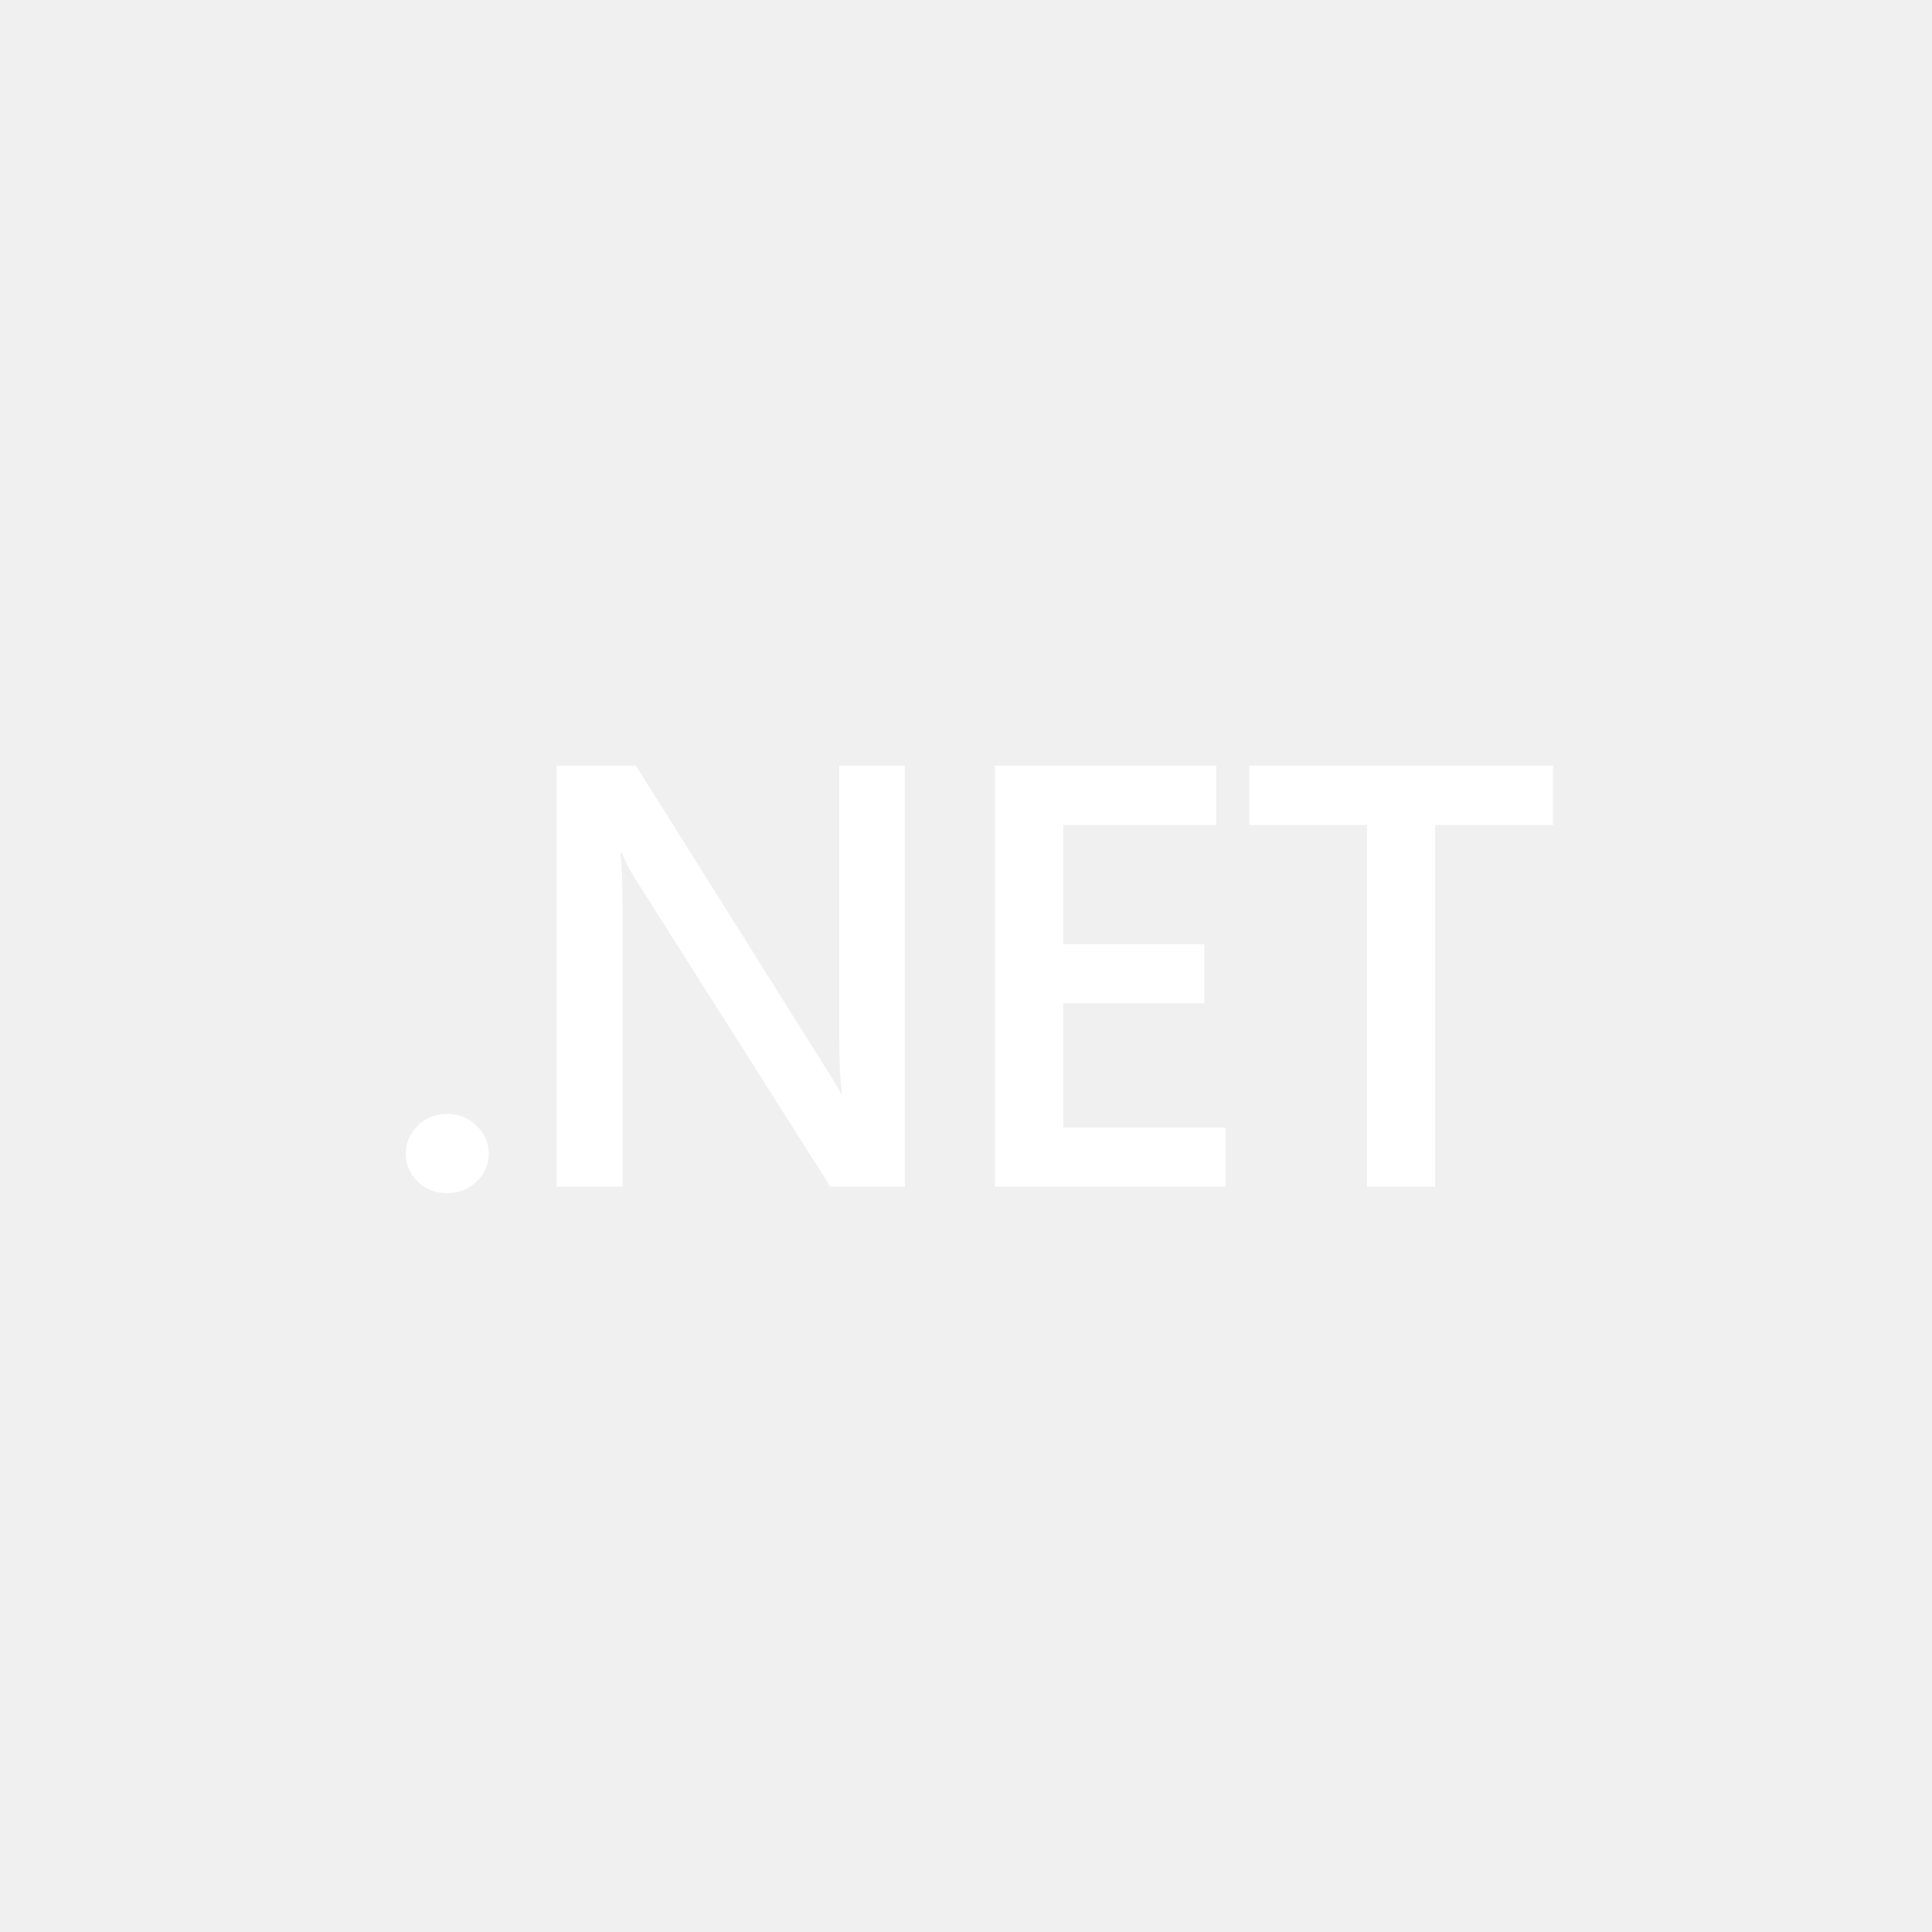
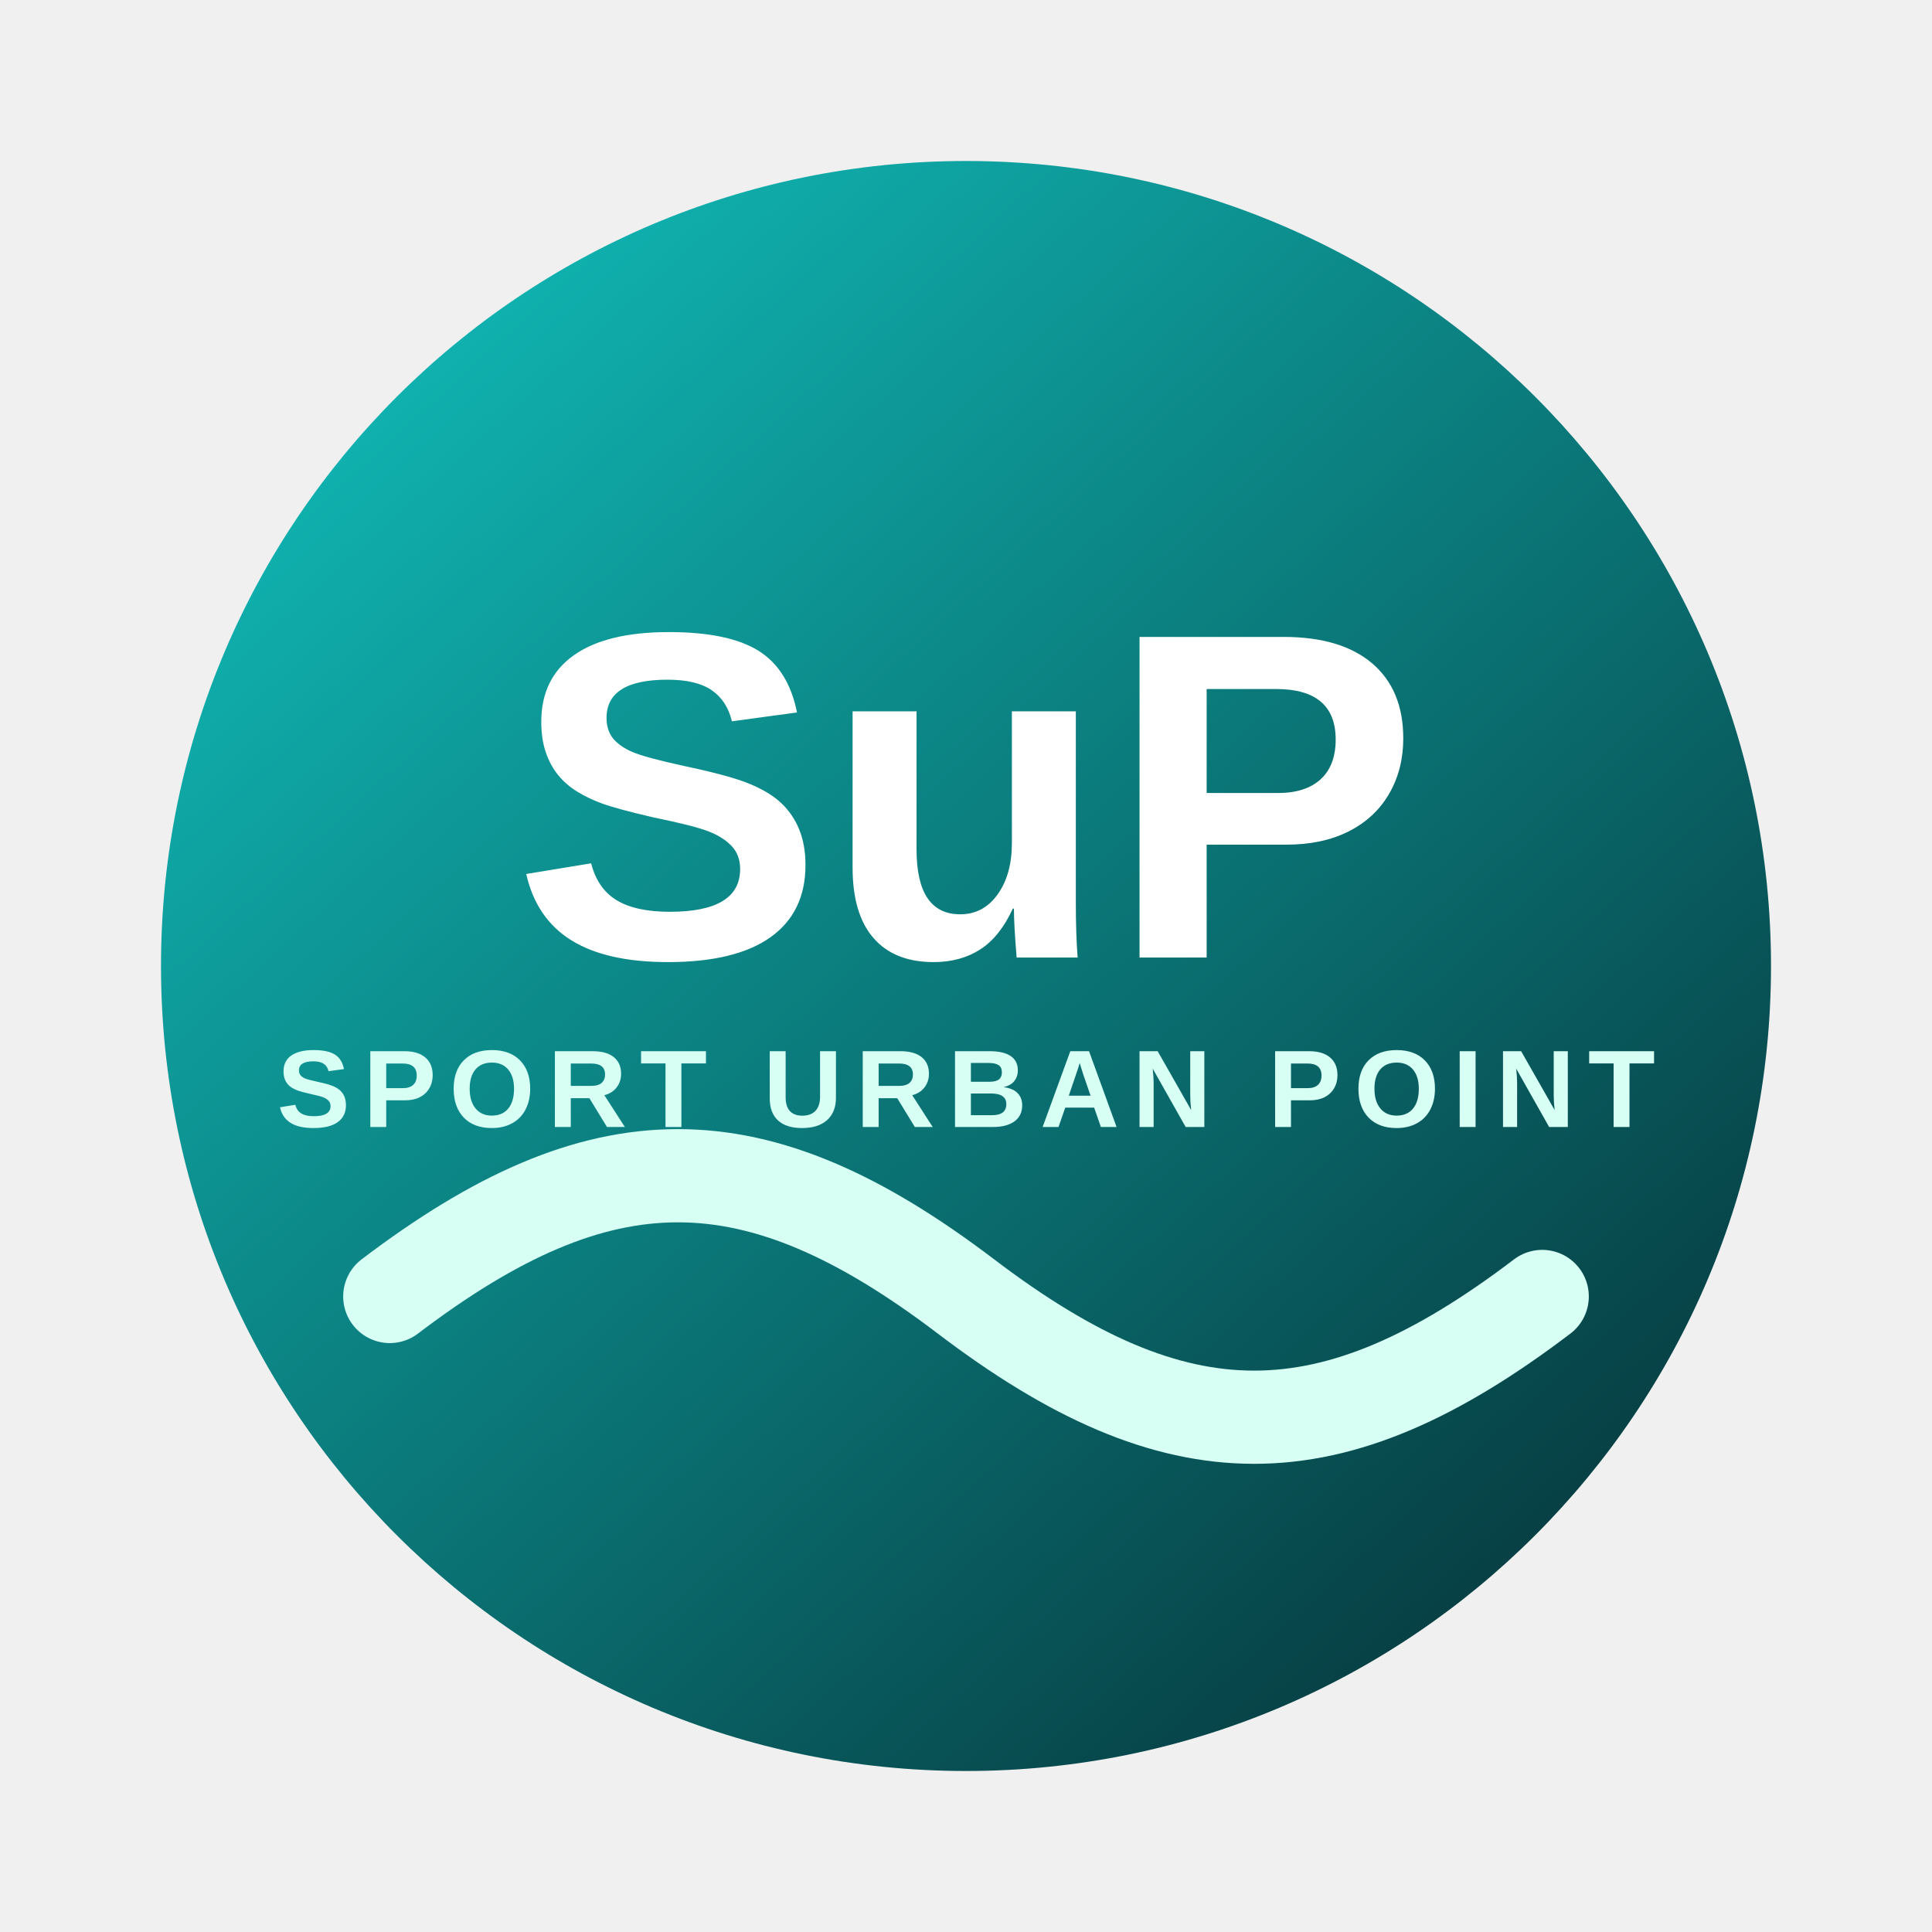
- <svg xmlns="http://www.w3.org/2000/svg" width="456" height="456" viewBox="0 0 456 456" version="1.1" xml:space="preserve" style="fill-rule:evenodd;clip-rule:evenodd;stroke-linejoin:round;stroke-miterlimit:2;">
-   <path d="m 105.5,281.609 c -2.703,0 -5.001,-0.9 -6.893,-2.702 -1.892,-1.848 -2.838,-4.042 -2.838,-6.582 0,-2.587 0.946,-4.804 2.838,-6.652 1.892,-1.848 4.19,-2.772 6.893,-2.772 2.748,0 5.068,0.924 6.96,2.772 1.937,1.848 2.906,4.064 2.906,6.652 0,2.54 -0.968,4.734 -2.906,6.582 -1.892,1.802 -4.212,2.702 -6.96,2.702 z" style="fill:#ffffff;fill-rule:nonzero;stroke-width:0.838" />
-   <path d="M 213.561,280.084 H 195.99 L 149.7,207.054 c -1.171,-1.848 -2.14,-3.765 -2.906,-5.751 h -0.406 c 0.361,2.125 0.541,6.675 0.541,13.65 v 65.132 h -15.543 v -99.36 h 18.719 l 44.737,71.298 c 1.892,2.957 3.109,4.989 3.649,6.098 h 0.27 c -0.45,-2.632 -0.676,-7.09 -0.676,-13.373 v -64.023 h 15.476 z" style="fill:#ffffff;fill-rule:nonzero;stroke-width:0.838" />
-   <path d="m 289.251,280.084 h -54.401 v -99.36 h 52.238 v 13.997 h -36.154 v 28.131 h 33.316 v 13.927 h -33.316 v 29.378 h 38.316 z" style="fill:#ffffff;fill-rule:nonzero;stroke-width:0.838" />
-   <path d="M 366.565,194.721 H 338.722 v 85.363 h -16.084 v -85.363 h -27.775 v -13.997 h 71.701 z" style="fill:#ffffff;fill-rule:nonzero;stroke-width:0.838" />
+ <svg xmlns="http://www.w3.org/2000/svg" width="456" height="456" viewBox="0 0 456 456" version="1.1">
+   <defs>
+     <linearGradient id="supSplash" x1="82" y1="70" x2="374" y2="390" gradientUnits="userSpaceOnUse">
+       <stop offset="0" stop-color="#10B8B5" />
+       <stop offset="1" stop-color="#06383D" />
+     </linearGradient>
+   </defs>
+   <circle cx="228" cy="228" r="190" fill="url(#supSplash)" />
+   <path d="M92 306 C142 268 178 268 228 306 C278 344 314 344 364 306" fill="none" stroke="#D7FFF4" stroke-width="22" stroke-linecap="round" />
+   <text x="228" y="226" text-anchor="middle" font-family="Arial, Helvetica, sans-serif" font-size="110" font-weight="800" fill="#FFFFFF">SuP</text>
+   <text x="228" y="266" text-anchor="middle" font-family="Arial, Helvetica, sans-serif" font-size="26" font-weight="700" letter-spacing="3" fill="#D7FFF4">SPORT URBAN POINT</text>
</svg>
